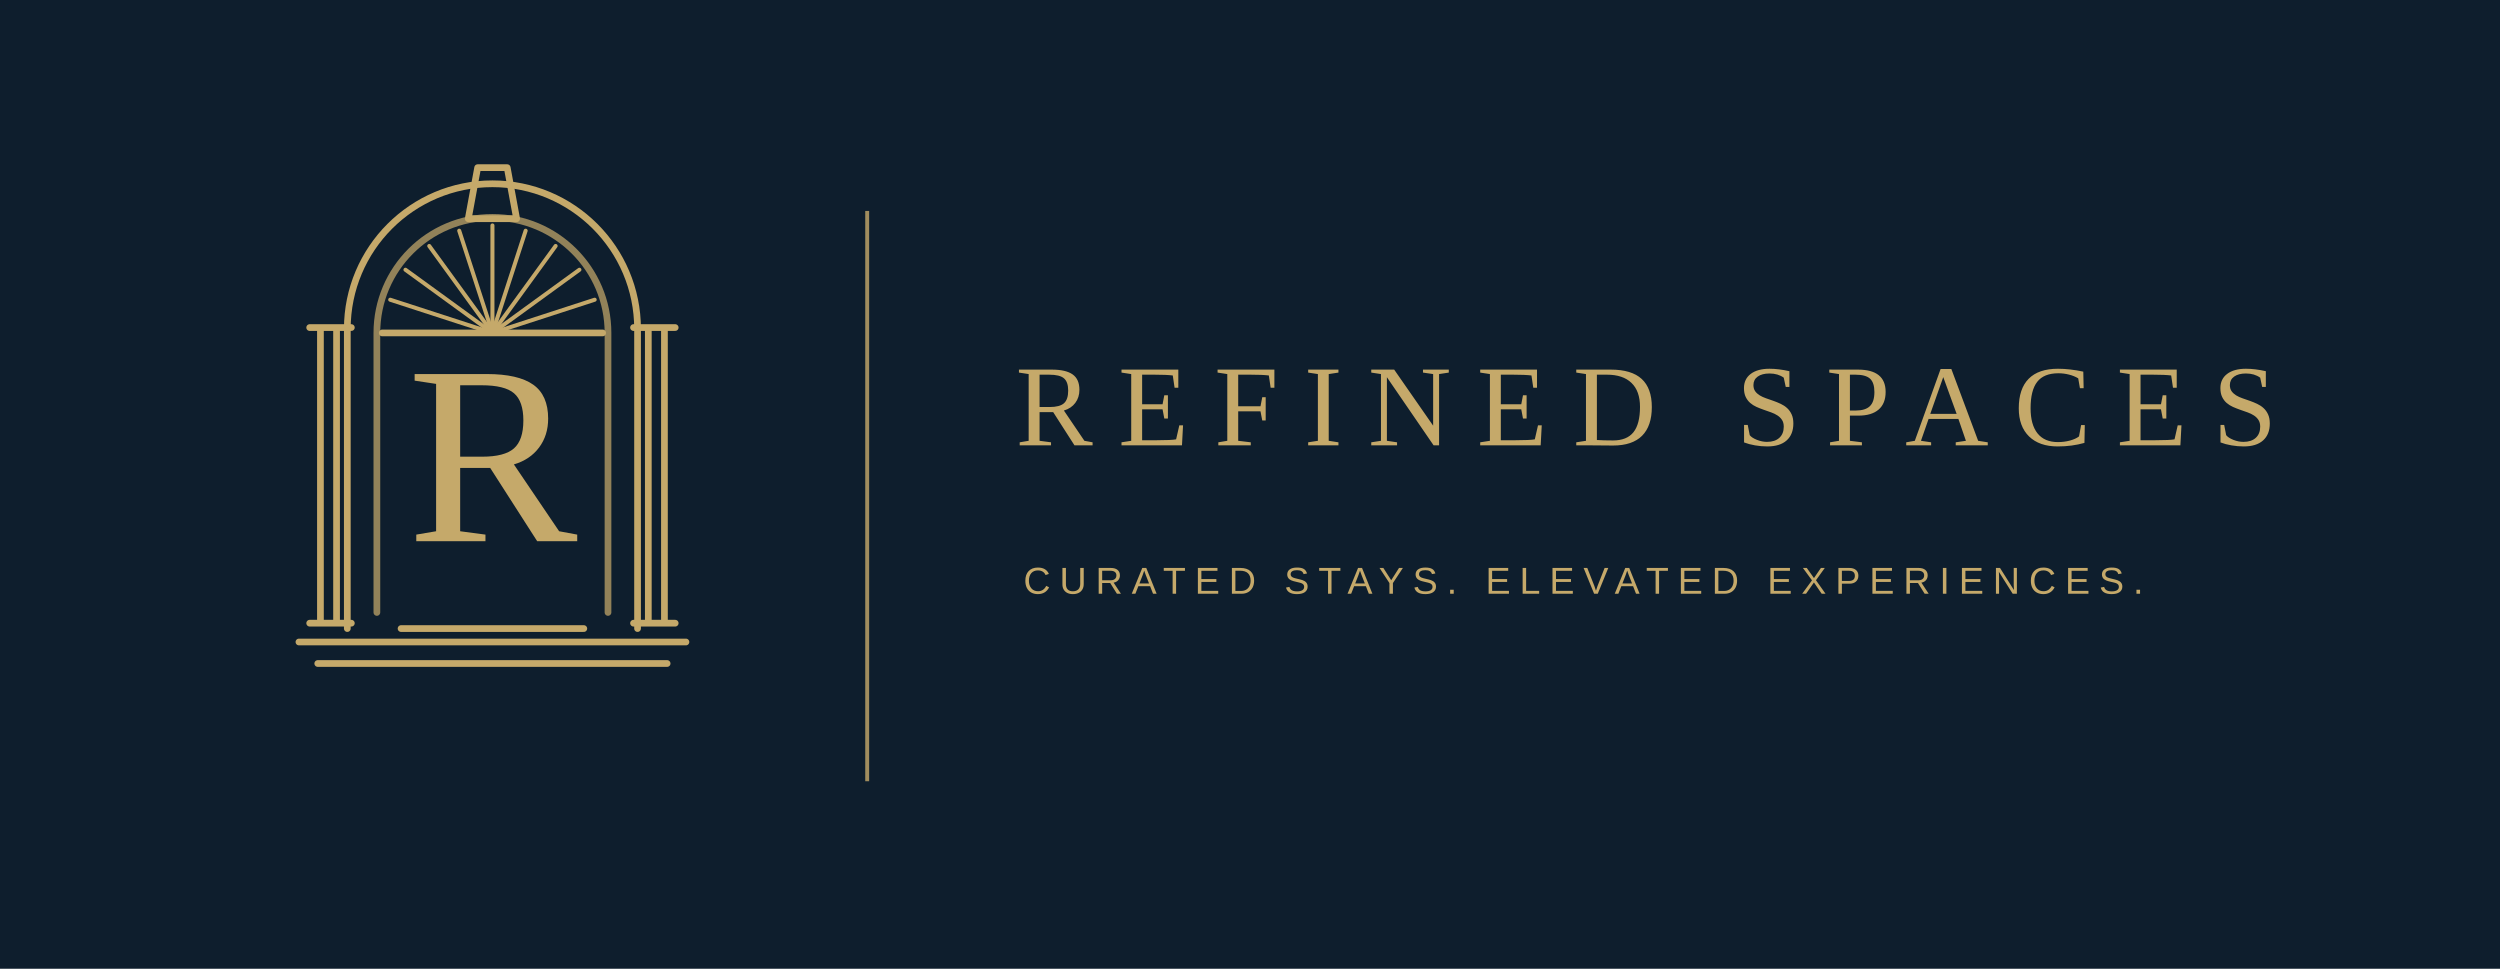
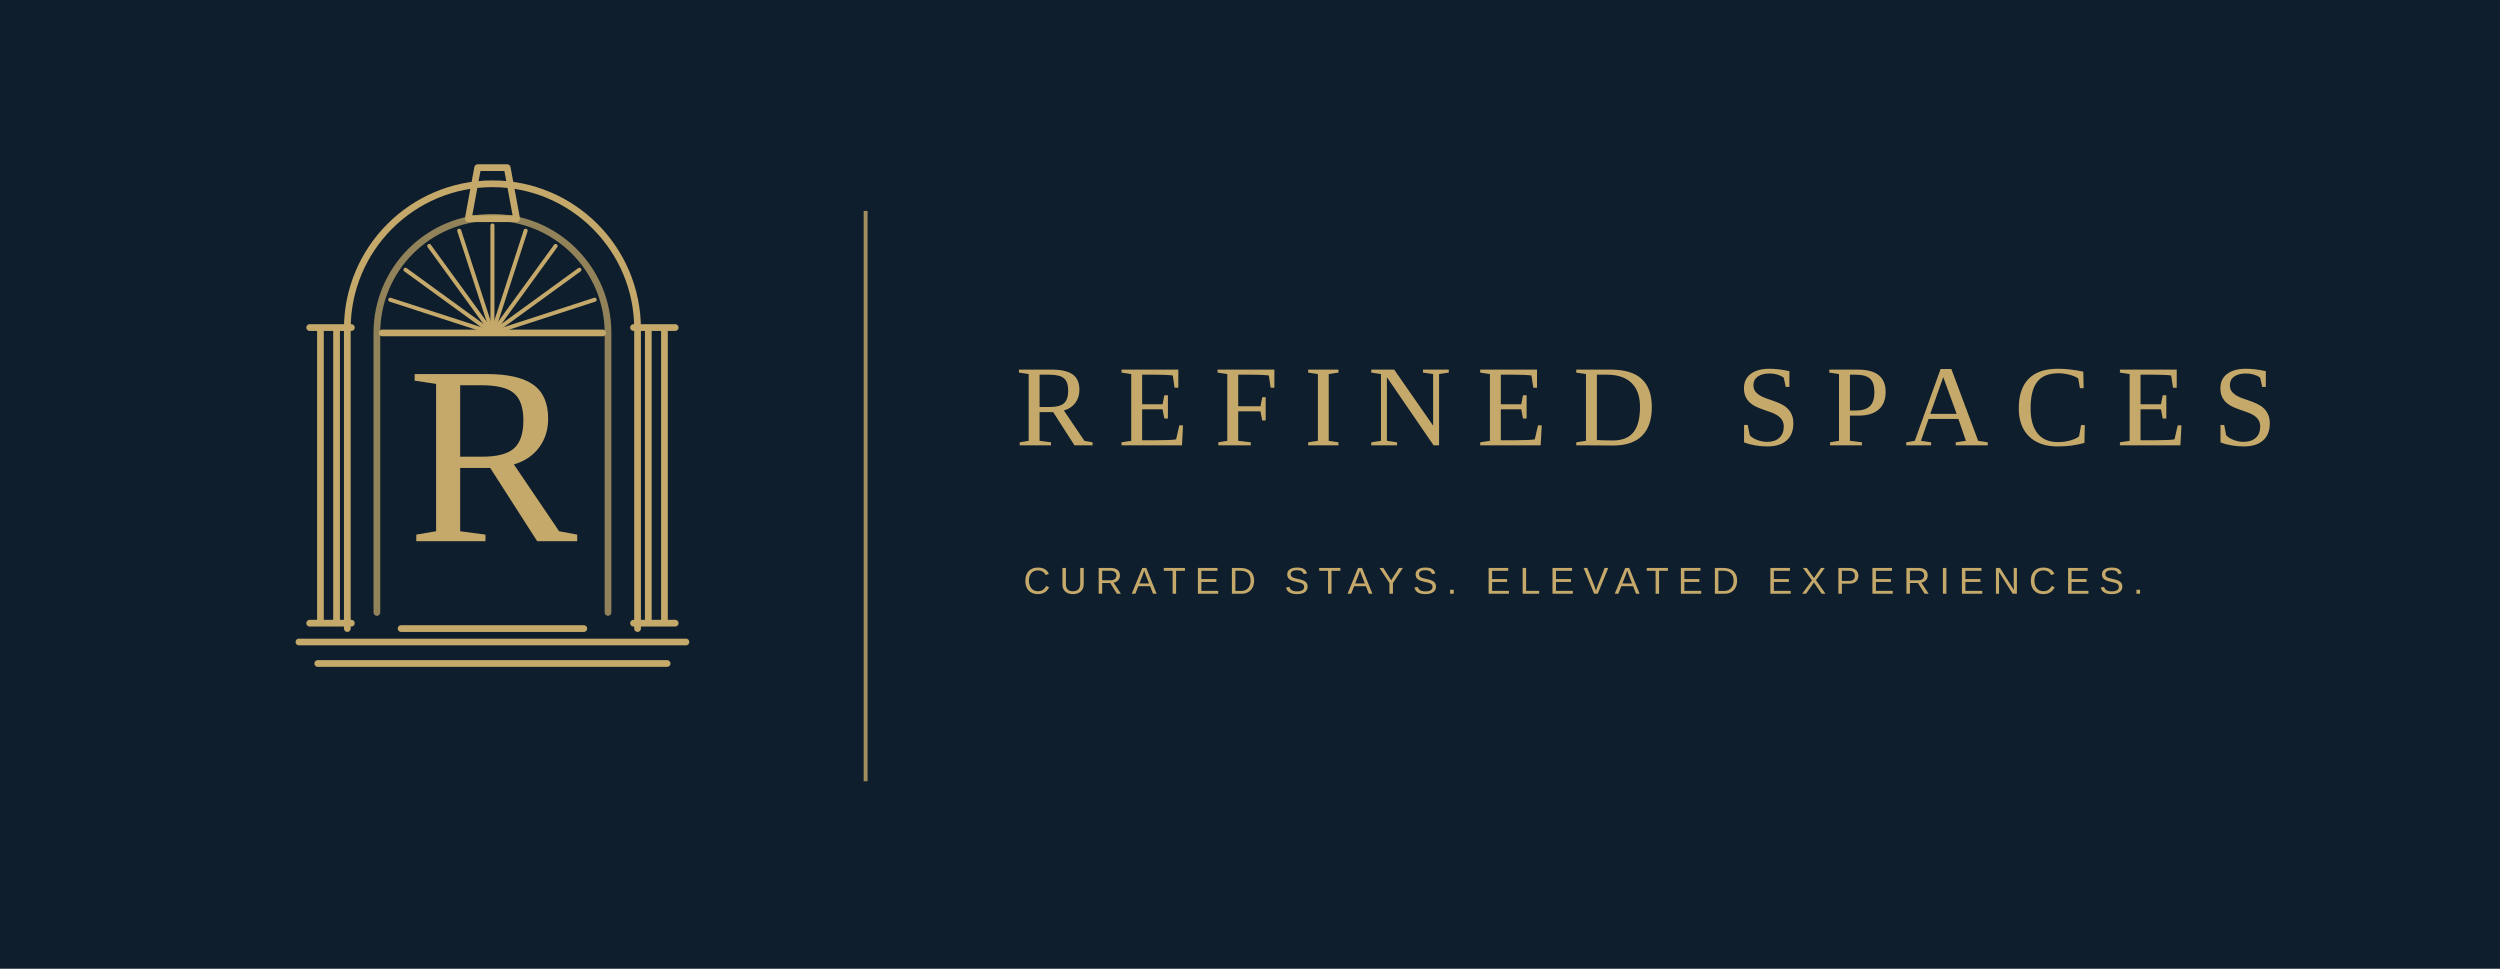
<svg xmlns="http://www.w3.org/2000/svg" width="1600" height="620" viewBox="0 0 1600 620" role="img" aria-labelledby="title desc">
  <rect width="1600" height="620" fill="#0E1E2D" />
  <g transform="translate(95 60) scale(0.86)" stroke="#C5A96A" stroke-width="5" stroke-linecap="round" stroke-linejoin="round">
    <path d="M 148 398 L 148 175 A 108 108 0 0 1 364 175 L 364 398" fill="none" />
    <path d="M 170 386 L 170 178 A 86 86 0 0 1 342 178 L 342 386" fill="none" opacity="0.72" />
    <path d="M128 394 L128 174 M140 394 L140 174 M120 394 H151 M120 174 H151" fill="none" />
    <path d="M384 394 L384 174 M372 394 L372 174 M361 394 H392 M361 174 H392" fill="none" />
    <path d="M112 408 H400 M126 424 H386" fill="none" />
    <path d="M188 398 H324" fill="none" />
    <path d="M245 55 L267 55 L274 93 L238 93 Z" fill="none" />
    <path d="M174 178 H338" fill="none" />
    <line x1="256.00" y1="178.00" x2="332.08" y2="153.28" stroke="#C5A96A" stroke-width="3" stroke-linecap="round" />
    <line x1="256.00" y1="178.00" x2="320.72" y2="130.98" stroke="#C5A96A" stroke-width="3" stroke-linecap="round" />
    <line x1="256.00" y1="178.00" x2="303.02" y2="113.28" stroke="#C5A96A" stroke-width="3" stroke-linecap="round" />
    <line x1="256.00" y1="178.00" x2="280.72" y2="101.92" stroke="#C5A96A" stroke-width="3" stroke-linecap="round" />
    <line x1="256.00" y1="178.00" x2="256.00" y2="98.00" stroke="#C5A96A" stroke-width="3" stroke-linecap="round" />
    <line x1="256.00" y1="178.00" x2="231.28" y2="101.92" stroke="#C5A96A" stroke-width="3" stroke-linecap="round" />
    <line x1="256.00" y1="178.00" x2="208.98" y2="113.28" stroke="#C5A96A" stroke-width="3" stroke-linecap="round" />
    <line x1="256.00" y1="178.00" x2="191.28" y2="130.98" stroke="#C5A96A" stroke-width="3" stroke-linecap="round" />
    <line x1="256.00" y1="178.00" x2="179.92" y2="153.28" stroke="#C5A96A" stroke-width="3" stroke-linecap="round" />
    <text x="256" y="333" text-anchor="middle" fill="#C5A96A" stroke="none" font-family="Cormorant Garamond, Playfair Display, Libre Baskerville, Georgia, 'Times New Roman', serif" font-size="190" font-weight="400">R</text>
    <g stroke="#C5A96A" />
  </g>
-   <line x1="555" y1="135" x2="555" y2="500" stroke="#C5A96A" stroke-width="2.5" opacity="0.8" />
+   <line x1="554" y1="135" x2="554" y2="500" stroke="#C5A96A" stroke-width="2.5" opacity="0.8" />
  <text x="650" y="285" text-anchor="start" fill="#C5A96A" font-family="Cormorant Garamond, Playfair Display, Libre Baskerville, Georgia, 'Times New Roman', serif" font-size="74" font-weight="400" letter-spacing="0.22em">REFINED SPACES</text>
  <text x="655" y="380" text-anchor="start" fill="#C5A96A" font-family="DM Sans, Jost, Raleway, Arial, sans-serif" font-size="24" font-weight="300" letter-spacing="0.24em">CURATED STAYS. ELEVATED EXPERIENCES.</text>
</svg>
